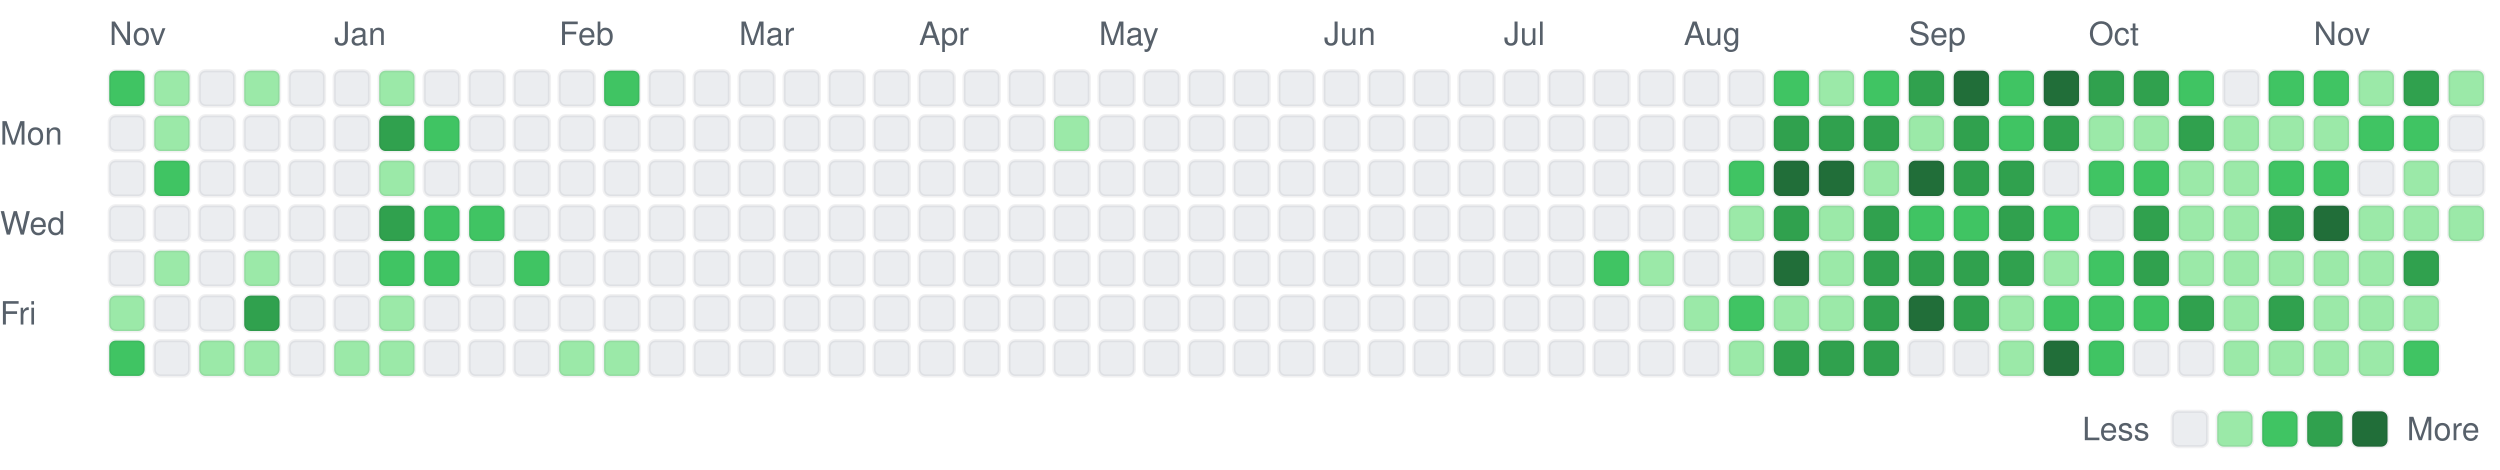
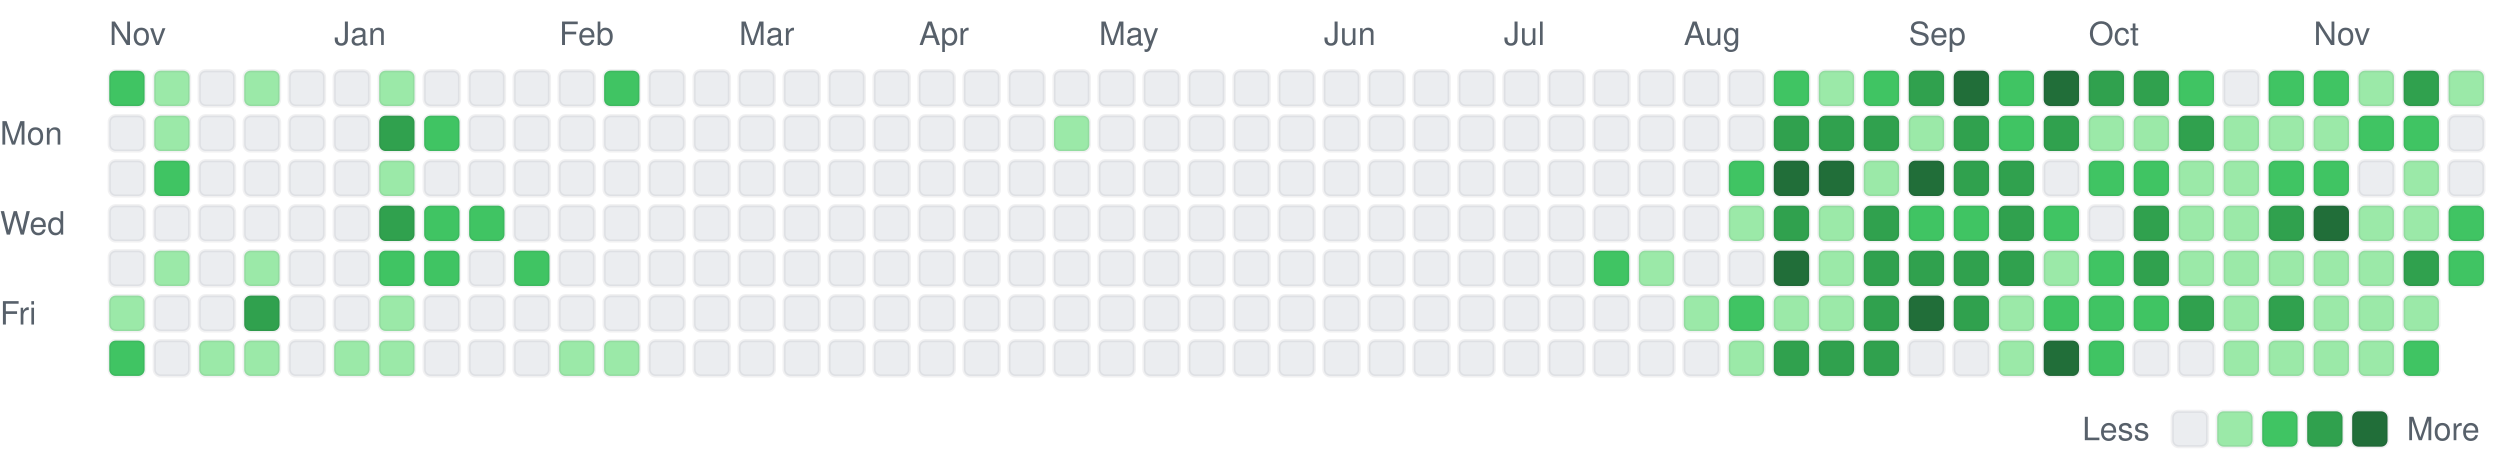
<svg xmlns="http://www.w3.org/2000/svg" width="778" height="146" viewBox="0 0 778 146" role="img" aria-label="LeetCode submissions per day, last 53 weeks">
  <style>text{font:10px -apple-system, Segoe UI, Helvetica, Arial, sans-serif;fill:#57606a}rect{rx:2px;ry:2px;stroke:rgba(27,31,35,.06);stroke-width:1px}.l0{fill:#ebedf0}.l1{fill:#9be9a8}.l2{fill:#40c463}.l3{fill:#30a14e}.l4{fill:#216e39}@media (prefers-color-scheme:dark){text{fill:#8b949e}rect{stroke:rgba(255,255,255,.05)}.l0{fill:#161b22}.l1{fill:#0e4429}.l2{fill:#006d32}.l3{fill:#26a641}.l4{fill:#39d353}}</style>
  <text x="34" y="14">Nov</text>
  <rect class="l2" x="34" y="22" width="11" height="11" />
  <rect class="l0" x="34" y="36" width="11" height="11" />
  <rect class="l0" x="34" y="50" width="11" height="11" />
  <rect class="l0" x="34" y="64" width="11" height="11" />
  <rect class="l0" x="34" y="78" width="11" height="11" />
  <rect class="l1" x="34" y="92" width="11" height="11" />
  <rect class="l2" x="34" y="106" width="11" height="11" />
  <rect class="l1" x="48" y="22" width="11" height="11" />
  <rect class="l1" x="48" y="36" width="11" height="11" />
  <rect class="l2" x="48" y="50" width="11" height="11" />
  <rect class="l0" x="48" y="64" width="11" height="11" />
  <rect class="l1" x="48" y="78" width="11" height="11" />
  <rect class="l0" x="48" y="92" width="11" height="11" />
  <rect class="l0" x="48" y="106" width="11" height="11" />
  <rect class="l0" x="62" y="22" width="11" height="11" />
  <rect class="l0" x="62" y="36" width="11" height="11" />
  <rect class="l0" x="62" y="50" width="11" height="11" />
  <rect class="l0" x="62" y="64" width="11" height="11" />
  <rect class="l0" x="62" y="78" width="11" height="11" />
  <rect class="l0" x="62" y="92" width="11" height="11" />
  <rect class="l1" x="62" y="106" width="11" height="11" />
  <rect class="l1" x="76" y="22" width="11" height="11" />
  <rect class="l0" x="76" y="36" width="11" height="11" />
  <rect class="l0" x="76" y="50" width="11" height="11" />
  <rect class="l0" x="76" y="64" width="11" height="11" />
  <rect class="l1" x="76" y="78" width="11" height="11" />
  <rect class="l3" x="76" y="92" width="11" height="11" />
  <rect class="l1" x="76" y="106" width="11" height="11" />
  <rect class="l0" x="90" y="22" width="11" height="11" />
  <rect class="l0" x="90" y="36" width="11" height="11" />
  <rect class="l0" x="90" y="50" width="11" height="11" />
  <rect class="l0" x="90" y="64" width="11" height="11" />
  <rect class="l0" x="90" y="78" width="11" height="11" />
  <rect class="l0" x="90" y="92" width="11" height="11" />
  <rect class="l0" x="90" y="106" width="11" height="11" />
  <text x="104" y="14">Jan</text>
  <rect class="l0" x="104" y="22" width="11" height="11" />
  <rect class="l0" x="104" y="36" width="11" height="11" />
  <rect class="l0" x="104" y="50" width="11" height="11" />
  <rect class="l0" x="104" y="64" width="11" height="11" />
  <rect class="l0" x="104" y="78" width="11" height="11" />
  <rect class="l0" x="104" y="92" width="11" height="11" />
  <rect class="l1" x="104" y="106" width="11" height="11" />
  <rect class="l1" x="118" y="22" width="11" height="11" />
  <rect class="l3" x="118" y="36" width="11" height="11" />
  <rect class="l1" x="118" y="50" width="11" height="11" />
  <rect class="l3" x="118" y="64" width="11" height="11" />
  <rect class="l2" x="118" y="78" width="11" height="11" />
  <rect class="l1" x="118" y="92" width="11" height="11" />
  <rect class="l1" x="118" y="106" width="11" height="11" />
  <rect class="l0" x="132" y="22" width="11" height="11" />
  <rect class="l2" x="132" y="36" width="11" height="11" />
  <rect class="l0" x="132" y="50" width="11" height="11" />
  <rect class="l2" x="132" y="64" width="11" height="11" />
  <rect class="l2" x="132" y="78" width="11" height="11" />
  <rect class="l0" x="132" y="92" width="11" height="11" />
  <rect class="l0" x="132" y="106" width="11" height="11" />
  <rect class="l0" x="146" y="22" width="11" height="11" />
  <rect class="l0" x="146" y="36" width="11" height="11" />
  <rect class="l0" x="146" y="50" width="11" height="11" />
  <rect class="l2" x="146" y="64" width="11" height="11" />
  <rect class="l0" x="146" y="78" width="11" height="11" />
  <rect class="l0" x="146" y="92" width="11" height="11" />
  <rect class="l0" x="146" y="106" width="11" height="11" />
  <rect class="l0" x="160" y="22" width="11" height="11" />
  <rect class="l0" x="160" y="36" width="11" height="11" />
  <rect class="l0" x="160" y="50" width="11" height="11" />
  <rect class="l0" x="160" y="64" width="11" height="11" />
  <rect class="l2" x="160" y="78" width="11" height="11" />
  <rect class="l0" x="160" y="92" width="11" height="11" />
  <rect class="l0" x="160" y="106" width="11" height="11" />
  <text x="174" y="14">Feb</text>
  <rect class="l0" x="174" y="22" width="11" height="11" />
  <rect class="l0" x="174" y="36" width="11" height="11" />
  <rect class="l0" x="174" y="50" width="11" height="11" />
  <rect class="l0" x="174" y="64" width="11" height="11" />
  <rect class="l0" x="174" y="78" width="11" height="11" />
  <rect class="l0" x="174" y="92" width="11" height="11" />
  <rect class="l1" x="174" y="106" width="11" height="11" />
  <rect class="l2" x="188" y="22" width="11" height="11" />
  <rect class="l0" x="188" y="36" width="11" height="11" />
  <rect class="l0" x="188" y="50" width="11" height="11" />
  <rect class="l0" x="188" y="64" width="11" height="11" />
  <rect class="l0" x="188" y="78" width="11" height="11" />
  <rect class="l0" x="188" y="92" width="11" height="11" />
  <rect class="l1" x="188" y="106" width="11" height="11" />
  <rect class="l0" x="202" y="22" width="11" height="11" />
  <rect class="l0" x="202" y="36" width="11" height="11" />
  <rect class="l0" x="202" y="50" width="11" height="11" />
  <rect class="l0" x="202" y="64" width="11" height="11" />
  <rect class="l0" x="202" y="78" width="11" height="11" />
  <rect class="l0" x="202" y="92" width="11" height="11" />
  <rect class="l0" x="202" y="106" width="11" height="11" />
  <rect class="l0" x="216" y="22" width="11" height="11" />
  <rect class="l0" x="216" y="36" width="11" height="11" />
  <rect class="l0" x="216" y="50" width="11" height="11" />
  <rect class="l0" x="216" y="64" width="11" height="11" />
  <rect class="l0" x="216" y="78" width="11" height="11" />
  <rect class="l0" x="216" y="92" width="11" height="11" />
  <rect class="l0" x="216" y="106" width="11" height="11" />
  <text x="230" y="14">Mar</text>
  <rect class="l0" x="230" y="22" width="11" height="11" />
  <rect class="l0" x="230" y="36" width="11" height="11" />
  <rect class="l0" x="230" y="50" width="11" height="11" />
  <rect class="l0" x="230" y="64" width="11" height="11" />
  <rect class="l0" x="230" y="78" width="11" height="11" />
  <rect class="l0" x="230" y="92" width="11" height="11" />
  <rect class="l0" x="230" y="106" width="11" height="11" />
  <rect class="l0" x="244" y="22" width="11" height="11" />
  <rect class="l0" x="244" y="36" width="11" height="11" />
  <rect class="l0" x="244" y="50" width="11" height="11" />
  <rect class="l0" x="244" y="64" width="11" height="11" />
  <rect class="l0" x="244" y="78" width="11" height="11" />
  <rect class="l0" x="244" y="92" width="11" height="11" />
  <rect class="l0" x="244" y="106" width="11" height="11" />
  <rect class="l0" x="258" y="22" width="11" height="11" />
  <rect class="l0" x="258" y="36" width="11" height="11" />
  <rect class="l0" x="258" y="50" width="11" height="11" />
  <rect class="l0" x="258" y="64" width="11" height="11" />
  <rect class="l0" x="258" y="78" width="11" height="11" />
  <rect class="l0" x="258" y="92" width="11" height="11" />
  <rect class="l0" x="258" y="106" width="11" height="11" />
  <rect class="l0" x="272" y="22" width="11" height="11" />
  <rect class="l0" x="272" y="36" width="11" height="11" />
  <rect class="l0" x="272" y="50" width="11" height="11" />
  <rect class="l0" x="272" y="64" width="11" height="11" />
  <rect class="l0" x="272" y="78" width="11" height="11" />
  <rect class="l0" x="272" y="92" width="11" height="11" />
  <rect class="l0" x="272" y="106" width="11" height="11" />
  <text x="286" y="14">Apr</text>
  <rect class="l0" x="286" y="22" width="11" height="11" />
  <rect class="l0" x="286" y="36" width="11" height="11" />
  <rect class="l0" x="286" y="50" width="11" height="11" />
  <rect class="l0" x="286" y="64" width="11" height="11" />
  <rect class="l0" x="286" y="78" width="11" height="11" />
  <rect class="l0" x="286" y="92" width="11" height="11" />
  <rect class="l0" x="286" y="106" width="11" height="11" />
  <rect class="l0" x="300" y="22" width="11" height="11" />
  <rect class="l0" x="300" y="36" width="11" height="11" />
  <rect class="l0" x="300" y="50" width="11" height="11" />
  <rect class="l0" x="300" y="64" width="11" height="11" />
  <rect class="l0" x="300" y="78" width="11" height="11" />
  <rect class="l0" x="300" y="92" width="11" height="11" />
  <rect class="l0" x="300" y="106" width="11" height="11" />
  <rect class="l0" x="314" y="22" width="11" height="11" />
  <rect class="l0" x="314" y="36" width="11" height="11" />
  <rect class="l0" x="314" y="50" width="11" height="11" />
  <rect class="l0" x="314" y="64" width="11" height="11" />
  <rect class="l0" x="314" y="78" width="11" height="11" />
  <rect class="l0" x="314" y="92" width="11" height="11" />
  <rect class="l0" x="314" y="106" width="11" height="11" />
  <rect class="l0" x="328" y="22" width="11" height="11" />
  <rect class="l1" x="328" y="36" width="11" height="11" />
  <rect class="l0" x="328" y="50" width="11" height="11" />
  <rect class="l0" x="328" y="64" width="11" height="11" />
  <rect class="l0" x="328" y="78" width="11" height="11" />
  <rect class="l0" x="328" y="92" width="11" height="11" />
  <rect class="l0" x="328" y="106" width="11" height="11" />
  <text x="342" y="14">May</text>
  <rect class="l0" x="342" y="22" width="11" height="11" />
  <rect class="l0" x="342" y="36" width="11" height="11" />
  <rect class="l0" x="342" y="50" width="11" height="11" />
  <rect class="l0" x="342" y="64" width="11" height="11" />
  <rect class="l0" x="342" y="78" width="11" height="11" />
  <rect class="l0" x="342" y="92" width="11" height="11" />
  <rect class="l0" x="342" y="106" width="11" height="11" />
  <rect class="l0" x="356" y="22" width="11" height="11" />
  <rect class="l0" x="356" y="36" width="11" height="11" />
  <rect class="l0" x="356" y="50" width="11" height="11" />
  <rect class="l0" x="356" y="64" width="11" height="11" />
  <rect class="l0" x="356" y="78" width="11" height="11" />
  <rect class="l0" x="356" y="92" width="11" height="11" />
  <rect class="l0" x="356" y="106" width="11" height="11" />
  <rect class="l0" x="370" y="22" width="11" height="11" />
  <rect class="l0" x="370" y="36" width="11" height="11" />
  <rect class="l0" x="370" y="50" width="11" height="11" />
  <rect class="l0" x="370" y="64" width="11" height="11" />
  <rect class="l0" x="370" y="78" width="11" height="11" />
  <rect class="l0" x="370" y="92" width="11" height="11" />
  <rect class="l0" x="370" y="106" width="11" height="11" />
  <rect class="l0" x="384" y="22" width="11" height="11" />
  <rect class="l0" x="384" y="36" width="11" height="11" />
  <rect class="l0" x="384" y="50" width="11" height="11" />
  <rect class="l0" x="384" y="64" width="11" height="11" />
  <rect class="l0" x="384" y="78" width="11" height="11" />
  <rect class="l0" x="384" y="92" width="11" height="11" />
  <rect class="l0" x="384" y="106" width="11" height="11" />
  <rect class="l0" x="398" y="22" width="11" height="11" />
  <rect class="l0" x="398" y="36" width="11" height="11" />
  <rect class="l0" x="398" y="50" width="11" height="11" />
  <rect class="l0" x="398" y="64" width="11" height="11" />
  <rect class="l0" x="398" y="78" width="11" height="11" />
  <rect class="l0" x="398" y="92" width="11" height="11" />
  <rect class="l0" x="398" y="106" width="11" height="11" />
  <text x="412" y="14">Jun</text>
  <rect class="l0" x="412" y="22" width="11" height="11" />
  <rect class="l0" x="412" y="36" width="11" height="11" />
  <rect class="l0" x="412" y="50" width="11" height="11" />
  <rect class="l0" x="412" y="64" width="11" height="11" />
  <rect class="l0" x="412" y="78" width="11" height="11" />
  <rect class="l0" x="412" y="92" width="11" height="11" />
  <rect class="l0" x="412" y="106" width="11" height="11" />
  <rect class="l0" x="426" y="22" width="11" height="11" />
  <rect class="l0" x="426" y="36" width="11" height="11" />
  <rect class="l0" x="426" y="50" width="11" height="11" />
  <rect class="l0" x="426" y="64" width="11" height="11" />
  <rect class="l0" x="426" y="78" width="11" height="11" />
  <rect class="l0" x="426" y="92" width="11" height="11" />
  <rect class="l0" x="426" y="106" width="11" height="11" />
  <rect class="l0" x="440" y="22" width="11" height="11" />
  <rect class="l0" x="440" y="36" width="11" height="11" />
  <rect class="l0" x="440" y="50" width="11" height="11" />
  <rect class="l0" x="440" y="64" width="11" height="11" />
  <rect class="l0" x="440" y="78" width="11" height="11" />
  <rect class="l0" x="440" y="92" width="11" height="11" />
  <rect class="l0" x="440" y="106" width="11" height="11" />
  <rect class="l0" x="454" y="22" width="11" height="11" />
  <rect class="l0" x="454" y="36" width="11" height="11" />
  <rect class="l0" x="454" y="50" width="11" height="11" />
  <rect class="l0" x="454" y="64" width="11" height="11" />
  <rect class="l0" x="454" y="78" width="11" height="11" />
  <rect class="l0" x="454" y="92" width="11" height="11" />
  <rect class="l0" x="454" y="106" width="11" height="11" />
  <text x="468" y="14">Jul</text>
  <rect class="l0" x="468" y="22" width="11" height="11" />
  <rect class="l0" x="468" y="36" width="11" height="11" />
  <rect class="l0" x="468" y="50" width="11" height="11" />
  <rect class="l0" x="468" y="64" width="11" height="11" />
  <rect class="l0" x="468" y="78" width="11" height="11" />
  <rect class="l0" x="468" y="92" width="11" height="11" />
  <rect class="l0" x="468" y="106" width="11" height="11" />
  <rect class="l0" x="482" y="22" width="11" height="11" />
  <rect class="l0" x="482" y="36" width="11" height="11" />
  <rect class="l0" x="482" y="50" width="11" height="11" />
  <rect class="l0" x="482" y="64" width="11" height="11" />
  <rect class="l0" x="482" y="78" width="11" height="11" />
  <rect class="l0" x="482" y="92" width="11" height="11" />
  <rect class="l0" x="482" y="106" width="11" height="11" />
  <rect class="l0" x="496" y="22" width="11" height="11" />
  <rect class="l0" x="496" y="36" width="11" height="11" />
  <rect class="l0" x="496" y="50" width="11" height="11" />
  <rect class="l0" x="496" y="64" width="11" height="11" />
  <rect class="l2" x="496" y="78" width="11" height="11" />
  <rect class="l0" x="496" y="92" width="11" height="11" />
  <rect class="l0" x="496" y="106" width="11" height="11" />
  <rect class="l0" x="510" y="22" width="11" height="11" />
  <rect class="l0" x="510" y="36" width="11" height="11" />
  <rect class="l0" x="510" y="50" width="11" height="11" />
  <rect class="l0" x="510" y="64" width="11" height="11" />
  <rect class="l1" x="510" y="78" width="11" height="11" />
  <rect class="l0" x="510" y="92" width="11" height="11" />
  <rect class="l0" x="510" y="106" width="11" height="11" />
  <text x="524" y="14">Aug</text>
  <rect class="l0" x="524" y="22" width="11" height="11" />
  <rect class="l0" x="524" y="36" width="11" height="11" />
  <rect class="l0" x="524" y="50" width="11" height="11" />
  <rect class="l0" x="524" y="64" width="11" height="11" />
  <rect class="l0" x="524" y="78" width="11" height="11" />
  <rect class="l1" x="524" y="92" width="11" height="11" />
  <rect class="l0" x="524" y="106" width="11" height="11" />
  <rect class="l0" x="538" y="22" width="11" height="11" />
  <rect class="l0" x="538" y="36" width="11" height="11" />
  <rect class="l2" x="538" y="50" width="11" height="11" />
  <rect class="l1" x="538" y="64" width="11" height="11" />
  <rect class="l0" x="538" y="78" width="11" height="11" />
  <rect class="l2" x="538" y="92" width="11" height="11" />
  <rect class="l1" x="538" y="106" width="11" height="11" />
  <rect class="l2" x="552" y="22" width="11" height="11" />
  <rect class="l3" x="552" y="36" width="11" height="11" />
  <rect class="l4" x="552" y="50" width="11" height="11" />
  <rect class="l3" x="552" y="64" width="11" height="11" />
  <rect class="l4" x="552" y="78" width="11" height="11" />
  <rect class="l1" x="552" y="92" width="11" height="11" />
  <rect class="l3" x="552" y="106" width="11" height="11" />
  <rect class="l1" x="566" y="22" width="11" height="11" />
  <rect class="l3" x="566" y="36" width="11" height="11" />
  <rect class="l4" x="566" y="50" width="11" height="11" />
  <rect class="l1" x="566" y="64" width="11" height="11" />
  <rect class="l1" x="566" y="78" width="11" height="11" />
  <rect class="l1" x="566" y="92" width="11" height="11" />
  <rect class="l3" x="566" y="106" width="11" height="11" />
  <rect class="l2" x="580" y="22" width="11" height="11" />
  <rect class="l3" x="580" y="36" width="11" height="11" />
  <rect class="l1" x="580" y="50" width="11" height="11" />
  <rect class="l3" x="580" y="64" width="11" height="11" />
  <rect class="l3" x="580" y="78" width="11" height="11" />
  <rect class="l3" x="580" y="92" width="11" height="11" />
  <rect class="l3" x="580" y="106" width="11" height="11" />
  <text x="594" y="14">Sep</text>
  <rect class="l3" x="594" y="22" width="11" height="11" />
  <rect class="l1" x="594" y="36" width="11" height="11" />
  <rect class="l4" x="594" y="50" width="11" height="11" />
  <rect class="l2" x="594" y="64" width="11" height="11" />
  <rect class="l3" x="594" y="78" width="11" height="11" />
  <rect class="l4" x="594" y="92" width="11" height="11" />
  <rect class="l0" x="594" y="106" width="11" height="11" />
  <rect class="l4" x="608" y="22" width="11" height="11" />
  <rect class="l3" x="608" y="36" width="11" height="11" />
  <rect class="l3" x="608" y="50" width="11" height="11" />
  <rect class="l2" x="608" y="64" width="11" height="11" />
  <rect class="l3" x="608" y="78" width="11" height="11" />
  <rect class="l3" x="608" y="92" width="11" height="11" />
  <rect class="l0" x="608" y="106" width="11" height="11" />
  <rect class="l2" x="622" y="22" width="11" height="11" />
  <rect class="l2" x="622" y="36" width="11" height="11" />
  <rect class="l3" x="622" y="50" width="11" height="11" />
  <rect class="l3" x="622" y="64" width="11" height="11" />
  <rect class="l3" x="622" y="78" width="11" height="11" />
  <rect class="l1" x="622" y="92" width="11" height="11" />
  <rect class="l1" x="622" y="106" width="11" height="11" />
  <rect class="l4" x="636" y="22" width="11" height="11" />
  <rect class="l3" x="636" y="36" width="11" height="11" />
  <rect class="l0" x="636" y="50" width="11" height="11" />
  <rect class="l2" x="636" y="64" width="11" height="11" />
  <rect class="l1" x="636" y="78" width="11" height="11" />
  <rect class="l2" x="636" y="92" width="11" height="11" />
  <rect class="l4" x="636" y="106" width="11" height="11" />
  <text x="650" y="14">Oct</text>
  <rect class="l3" x="650" y="22" width="11" height="11" />
  <rect class="l1" x="650" y="36" width="11" height="11" />
  <rect class="l2" x="650" y="50" width="11" height="11" />
  <rect class="l0" x="650" y="64" width="11" height="11" />
  <rect class="l2" x="650" y="78" width="11" height="11" />
  <rect class="l2" x="650" y="92" width="11" height="11" />
  <rect class="l2" x="650" y="106" width="11" height="11" />
  <rect class="l3" x="664" y="22" width="11" height="11" />
  <rect class="l1" x="664" y="36" width="11" height="11" />
  <rect class="l2" x="664" y="50" width="11" height="11" />
  <rect class="l3" x="664" y="64" width="11" height="11" />
  <rect class="l3" x="664" y="78" width="11" height="11" />
  <rect class="l2" x="664" y="92" width="11" height="11" />
  <rect class="l0" x="664" y="106" width="11" height="11" />
  <rect class="l2" x="678" y="22" width="11" height="11" />
  <rect class="l3" x="678" y="36" width="11" height="11" />
  <rect class="l1" x="678" y="50" width="11" height="11" />
  <rect class="l1" x="678" y="64" width="11" height="11" />
  <rect class="l1" x="678" y="78" width="11" height="11" />
  <rect class="l3" x="678" y="92" width="11" height="11" />
  <rect class="l0" x="678" y="106" width="11" height="11" />
  <rect class="l0" x="692" y="22" width="11" height="11" />
  <rect class="l1" x="692" y="36" width="11" height="11" />
  <rect class="l1" x="692" y="50" width="11" height="11" />
  <rect class="l1" x="692" y="64" width="11" height="11" />
  <rect class="l1" x="692" y="78" width="11" height="11" />
  <rect class="l1" x="692" y="92" width="11" height="11" />
  <rect class="l1" x="692" y="106" width="11" height="11" />
  <rect class="l2" x="706" y="22" width="11" height="11" />
  <rect class="l1" x="706" y="36" width="11" height="11" />
  <rect class="l2" x="706" y="50" width="11" height="11" />
  <rect class="l3" x="706" y="64" width="11" height="11" />
  <rect class="l1" x="706" y="78" width="11" height="11" />
  <rect class="l3" x="706" y="92" width="11" height="11" />
  <rect class="l1" x="706" y="106" width="11" height="11" />
  <text x="720" y="14">Nov</text>
  <rect class="l2" x="720" y="22" width="11" height="11" />
  <rect class="l1" x="720" y="36" width="11" height="11" />
  <rect class="l2" x="720" y="50" width="11" height="11" />
  <rect class="l4" x="720" y="64" width="11" height="11" />
  <rect class="l1" x="720" y="78" width="11" height="11" />
  <rect class="l1" x="720" y="92" width="11" height="11" />
  <rect class="l1" x="720" y="106" width="11" height="11" />
  <rect class="l1" x="734" y="22" width="11" height="11" />
  <rect class="l2" x="734" y="36" width="11" height="11" />
  <rect class="l0" x="734" y="50" width="11" height="11" />
  <rect class="l1" x="734" y="64" width="11" height="11" />
  <rect class="l1" x="734" y="78" width="11" height="11" />
  <rect class="l1" x="734" y="92" width="11" height="11" />
  <rect class="l1" x="734" y="106" width="11" height="11" />
  <rect class="l3" x="748" y="22" width="11" height="11" />
  <rect class="l2" x="748" y="36" width="11" height="11" />
  <rect class="l1" x="748" y="50" width="11" height="11" />
  <rect class="l1" x="748" y="64" width="11" height="11" />
  <rect class="l3" x="748" y="78" width="11" height="11" />
  <rect class="l1" x="748" y="92" width="11" height="11" />
  <rect class="l2" x="748" y="106" width="11" height="11" />
  <rect class="l1" x="762" y="22" width="11" height="11" />
  <rect class="l0" x="762" y="36" width="11" height="11" />
  <rect class="l0" x="762" y="50" width="11" height="11" />
-   <rect class="l1" x="762" y="64" width="11" height="11" />
+   <rect class="l2" x="762" y="64" width="11" height="11" />
+   <rect class="l2" x="762" y="78" width="11" height="11" />
  <text x="0" y="45">Mon</text>
  <text x="0" y="73">Wed</text>
  <text x="0" y="101">Fri</text>
  <text x="648" y="137">Less</text>
  <rect class="l0" x="676" y="128" width="11" height="11" />
  <rect class="l1" x="690" y="128" width="11" height="11" />
  <rect class="l2" x="704" y="128" width="11" height="11" />
  <rect class="l3" x="718" y="128" width="11" height="11" />
  <rect class="l4" x="732" y="128" width="11" height="11" />
  <text x="749" y="137">More</text>
</svg>
